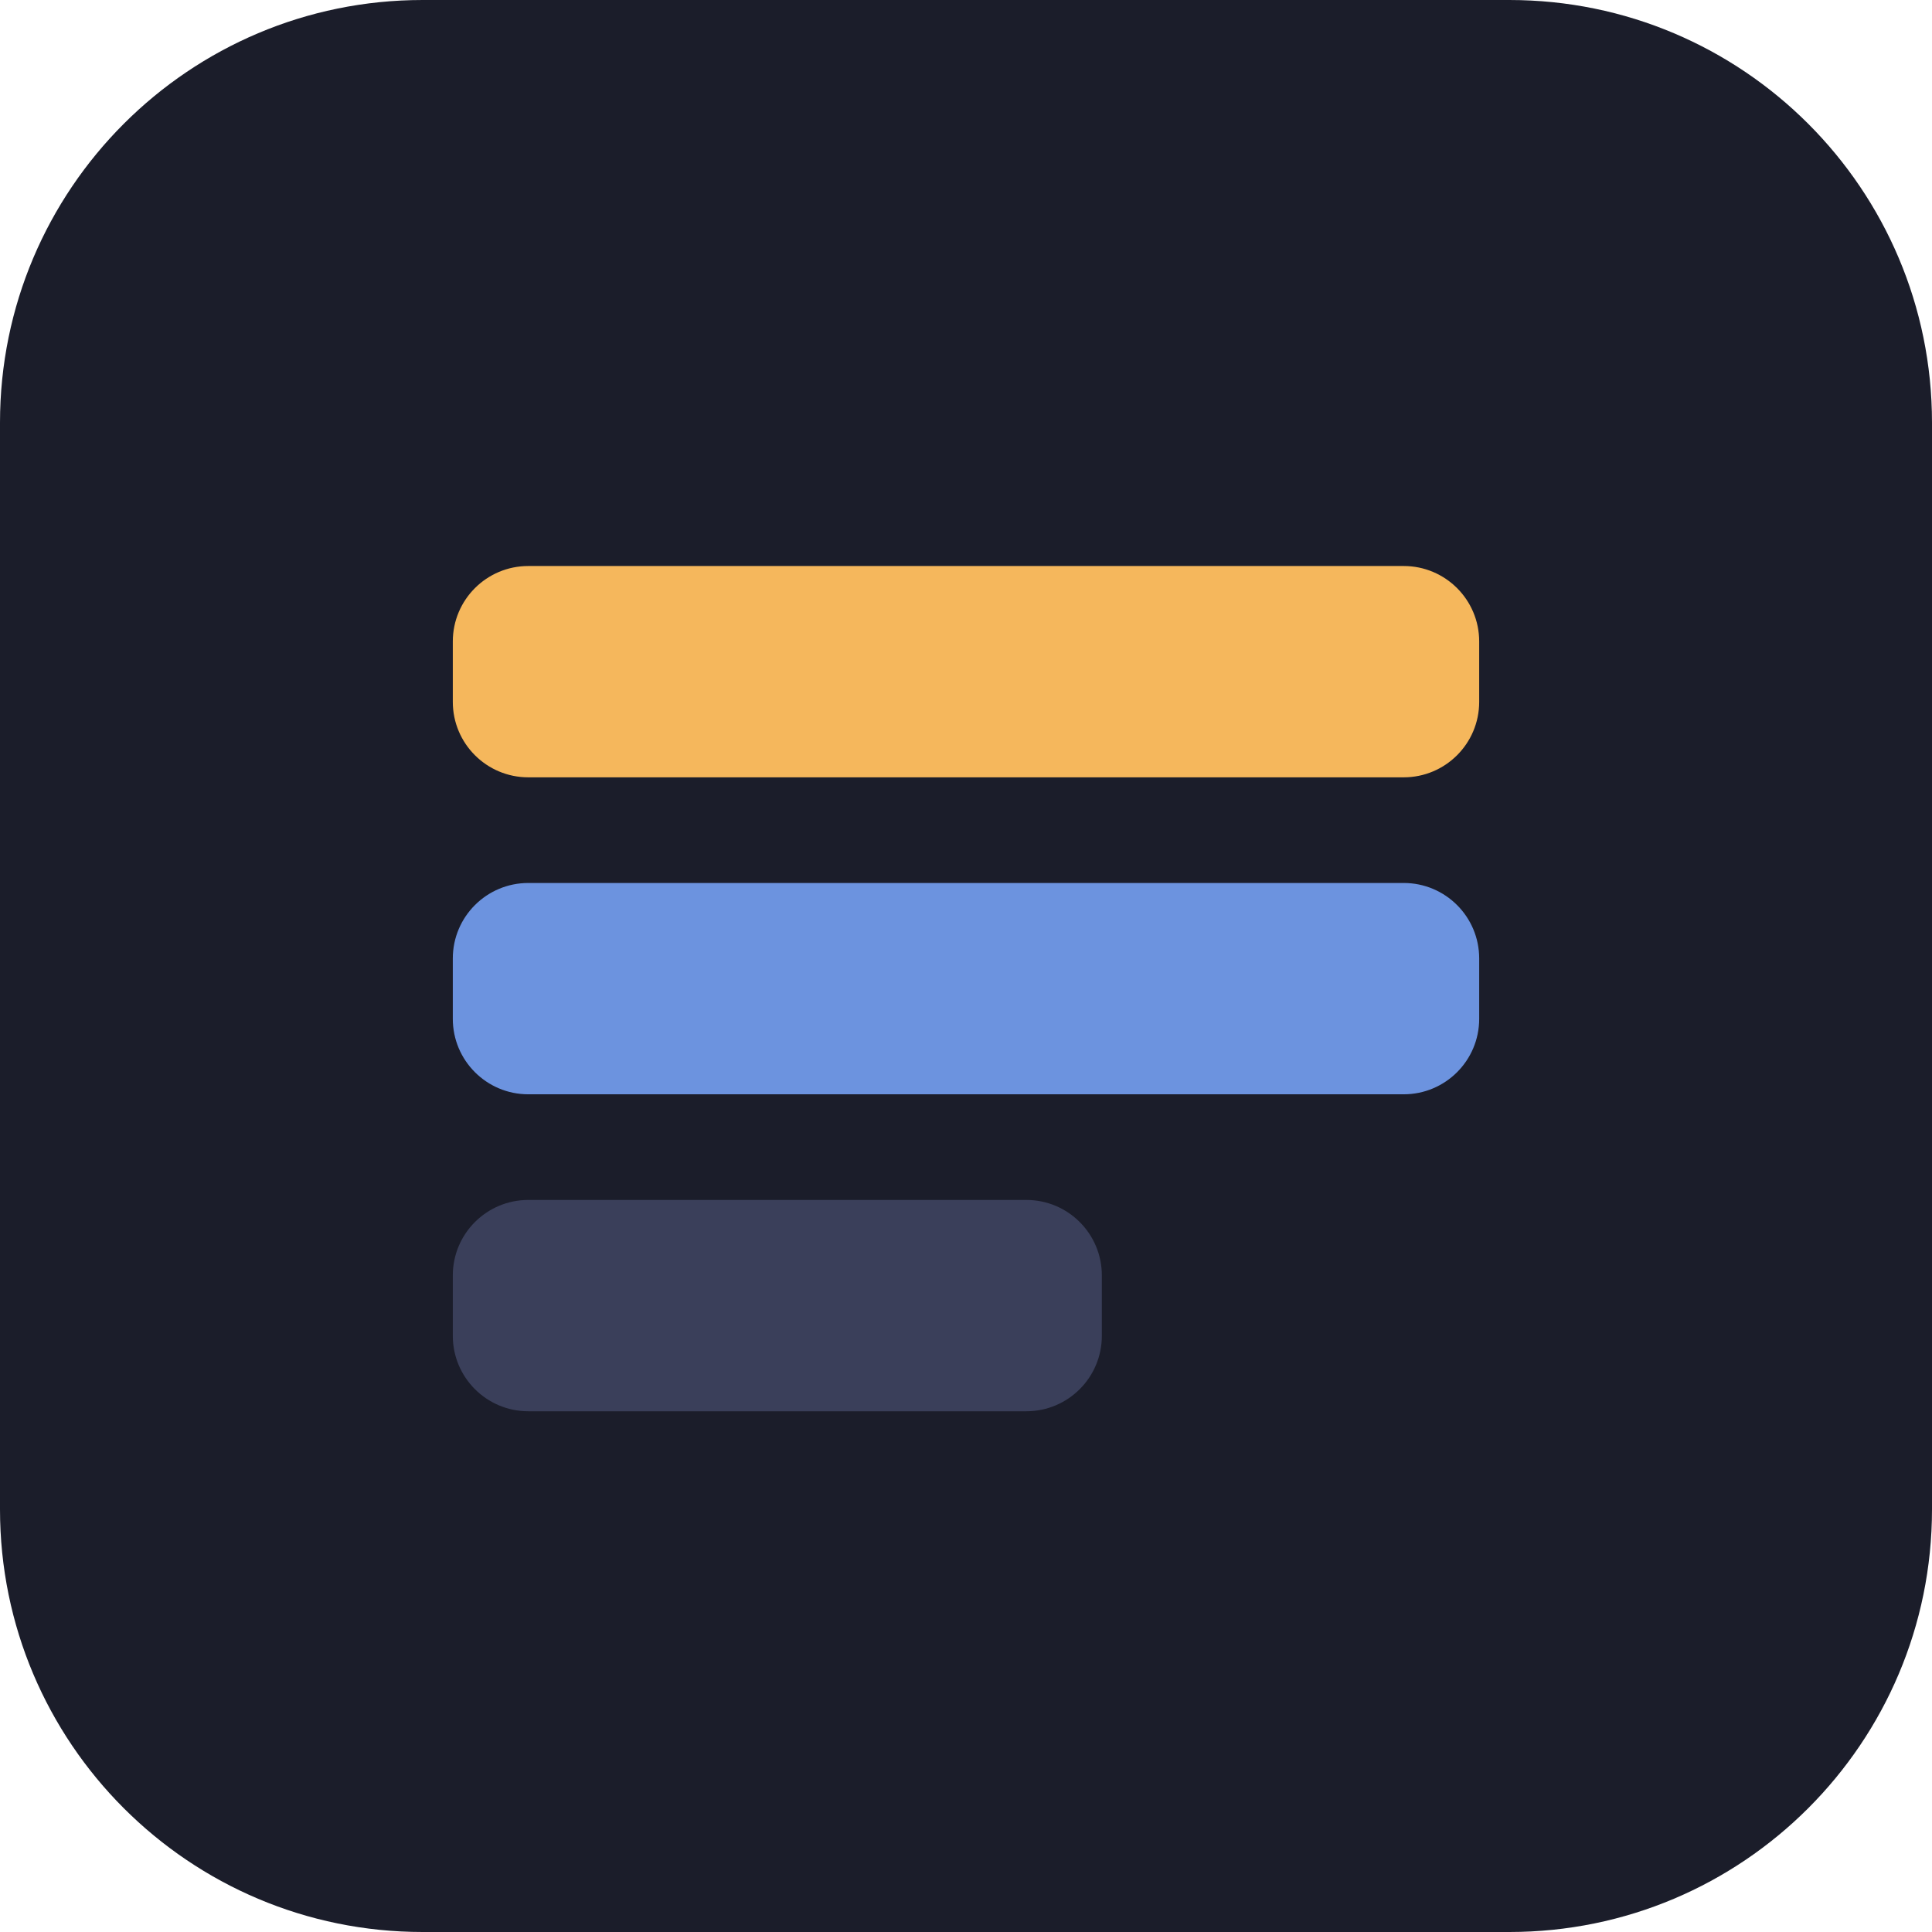
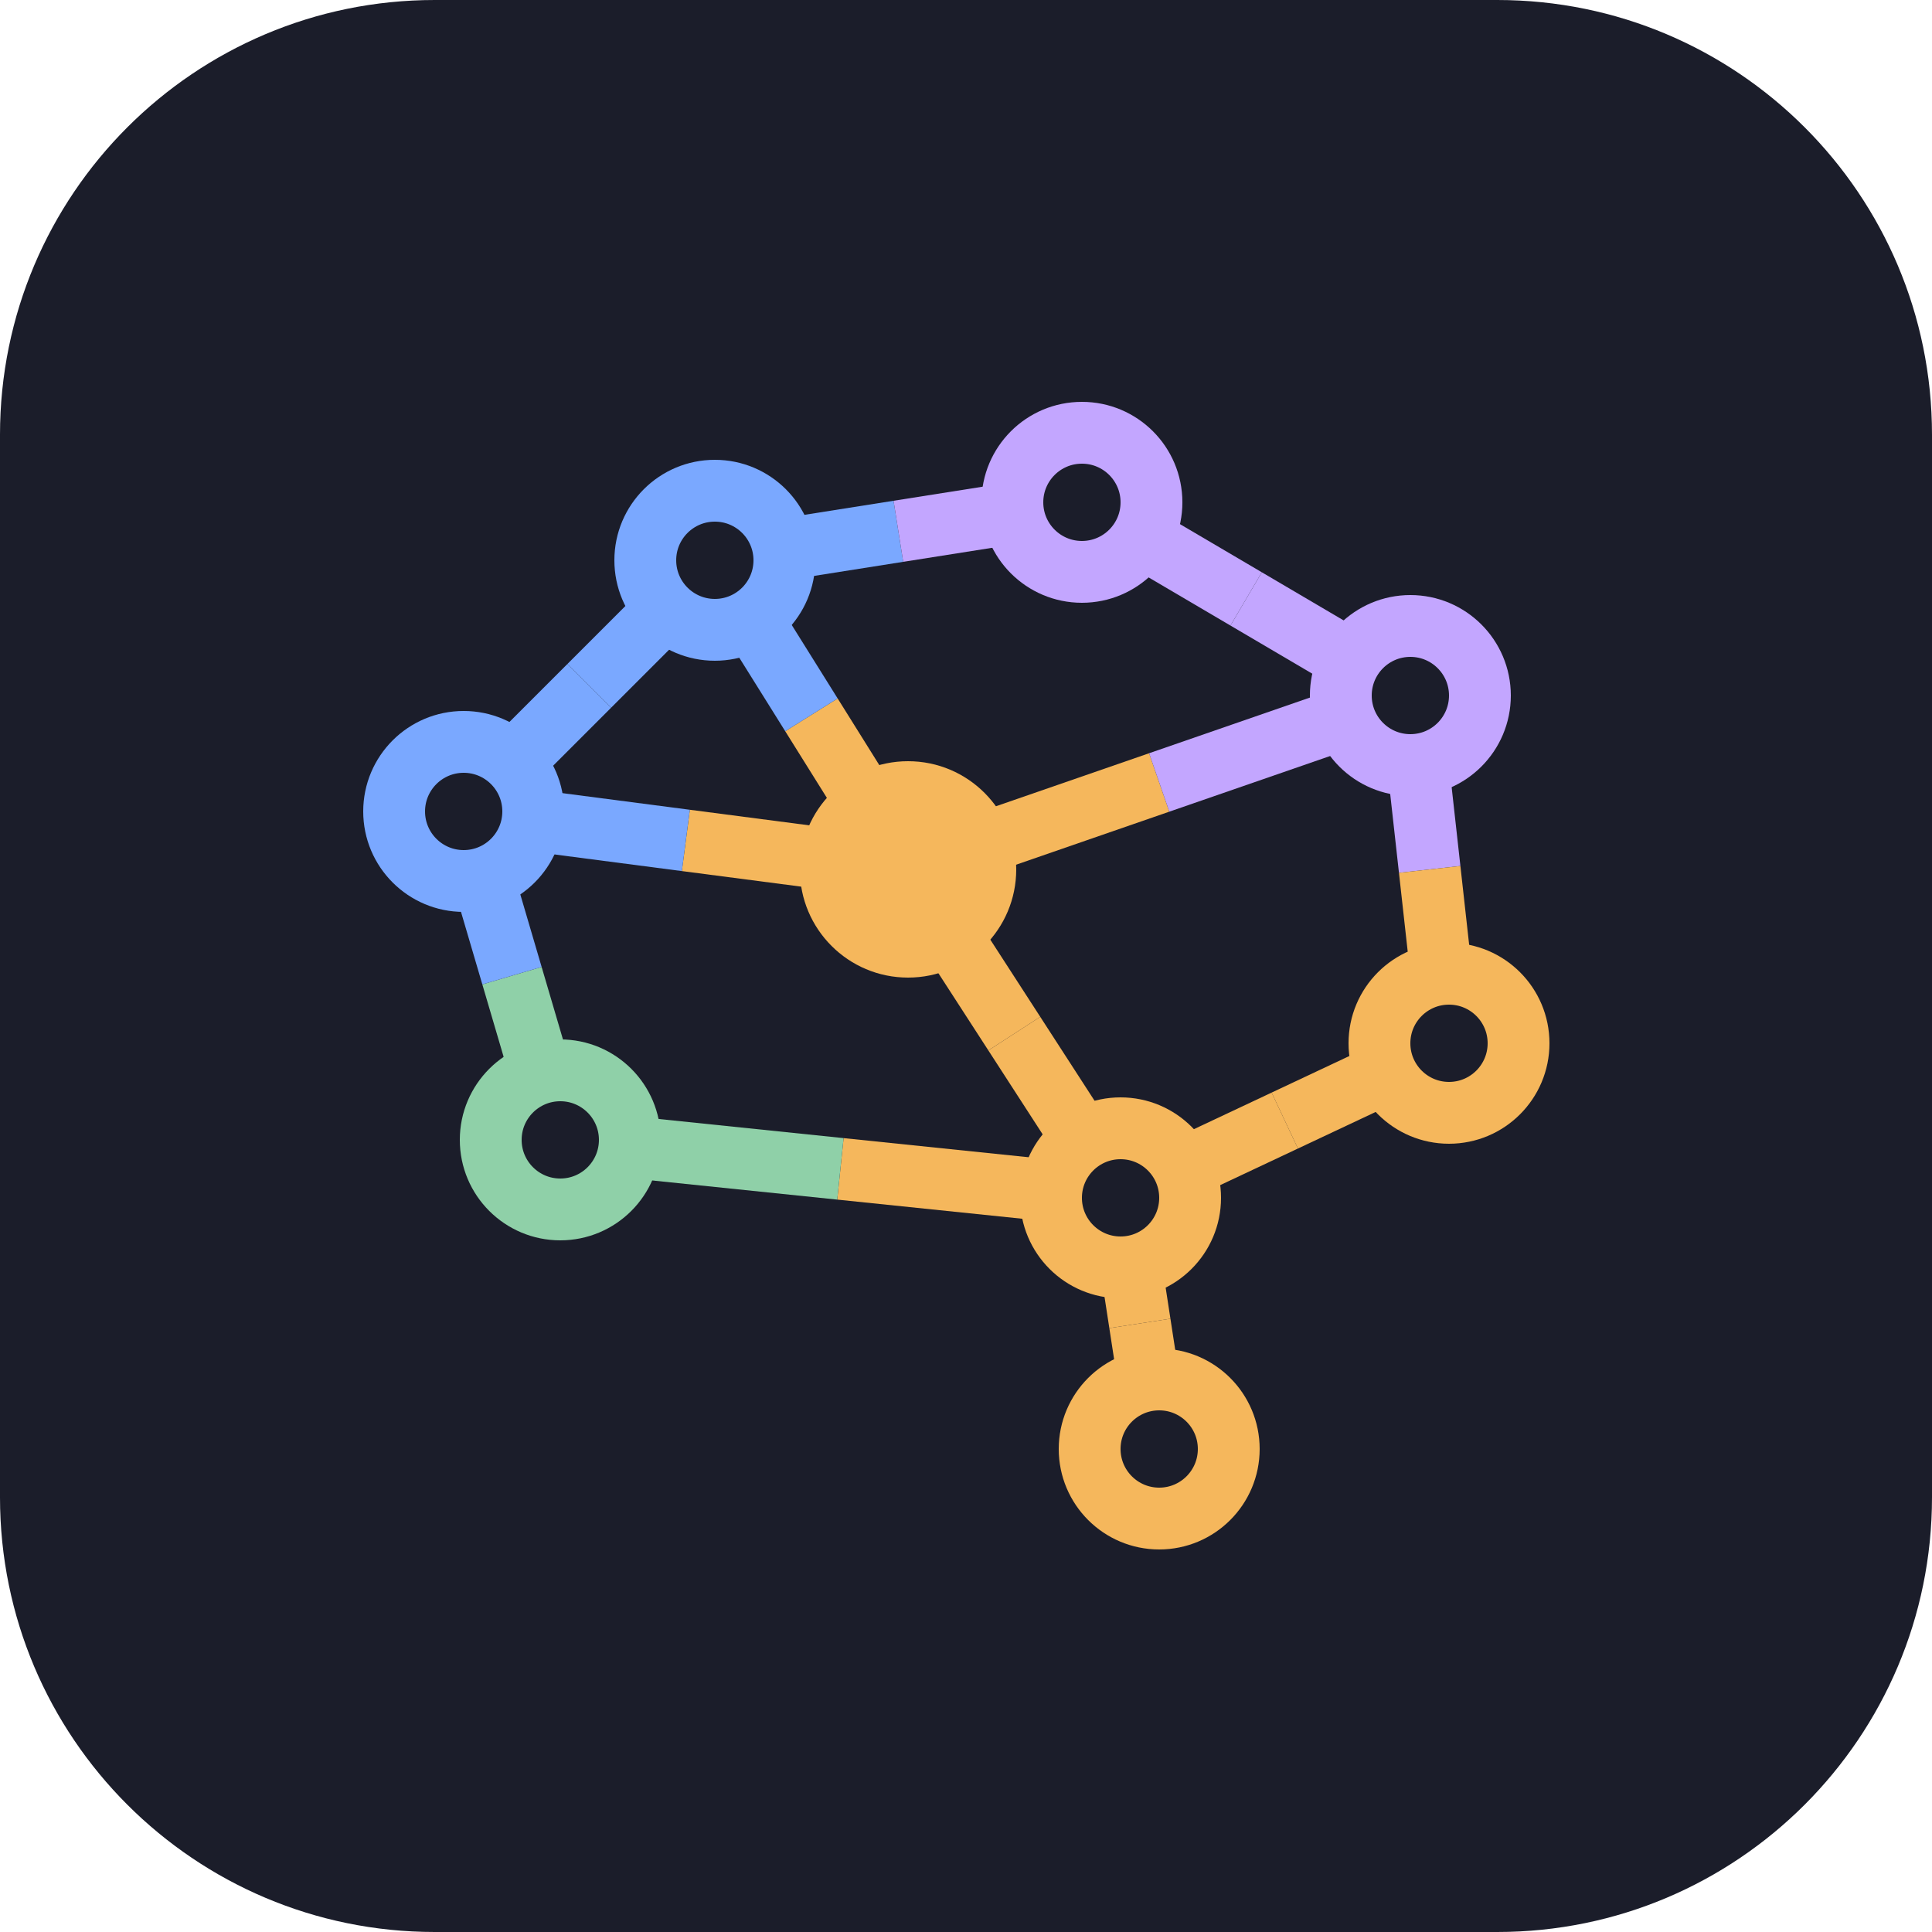
- <svg xmlns="http://www.w3.org/2000/svg" viewBox="0 0 512 512">
-   <rect width="512" height="512" rx="112" fill="#1b1d2a" />
-   <rect x="120" y="150" width="272" height="56" rx="20" fill="#f5b75c" />
-   <rect x="120" y="234" width="272" height="56" rx="20" fill="#7aa8ff" opacity=".85" />
-   <rect x="120" y="318" width="172" height="56" rx="20" fill="#3a3f5a" />
+ <svg xmlns="http://www.w3.org/2000/svg" viewBox="0 0 100 100">
+   <rect width="100" height="100" rx="22.5" fill="#1b1d2a" />
+   <g stroke-width="3.2" stroke-linecap="butt">
+     <line x1="29" y1="59" x2="26.5" y2="50.5" stroke="#8fd0a8" />
+     <line x1="26.5" y1="50.5" x2="24" y2="42" stroke="#7aa8ff" />
+     <line x1="24" y1="42" x2="30.5" y2="35.5" stroke="#7aa8ff" />
+     <line x1="30.5" y1="35.5" x2="37" y2="29" stroke="#7aa8ff" />
+     <line x1="37" y1="29" x2="46.5" y2="27.5" stroke="#7aa8ff" />
+     <line x1="46.5" y1="27.5" x2="56" y2="26" stroke="#c3a6ff" />
+     <line x1="56" y1="26" x2="64.5" y2="31" stroke="#c3a6ff" />
+     <line x1="64.5" y1="31" x2="73" y2="36" stroke="#c3a6ff" />
+     <line x1="73" y1="36" x2="74" y2="45" stroke="#c3a6ff" />
+     <line x1="74" y1="45" x2="75" y2="54" stroke="#f5b75c" />
+     <line x1="75" y1="54" x2="66.5" y2="58" stroke="#f5b75c" />
+     <line x1="66.5" y1="58" x2="58" y2="62" stroke="#f5b75c" />
+     <line x1="58" y1="62" x2="43.5" y2="60.5" stroke="#f5b75c" />
+     <line x1="43.5" y1="60.5" x2="29" y2="59" stroke="#8fd0a8" />
+     <line x1="47" y1="45" x2="35.5" y2="43.5" stroke="#f5b75c" />
+     <line x1="35.5" y1="43.5" x2="24" y2="42" stroke="#7aa8ff" />
+     <line x1="47" y1="45" x2="42" y2="37" stroke="#f5b75c" />
+     <line x1="42" y1="37" x2="37" y2="29" stroke="#7aa8ff" />
+     <line x1="47" y1="45" x2="60" y2="40.5" stroke="#f5b75c" />
+     <line x1="60" y1="40.5" x2="73" y2="36" stroke="#c3a6ff" />
+     <line x1="47" y1="45" x2="52.5" y2="53.5" stroke="#f5b75c" />
+     <line x1="52.5" y1="53.5" x2="58" y2="62" stroke="#f5b75c" />
+     <line x1="58" y1="62" x2="59" y2="68.5" stroke="#f5b75c" />
+     <line x1="59" y1="68.5" x2="60" y2="75" stroke="#f5b75c" />
+   </g>
+   <circle cx="29" cy="59" r="3.6" fill="#1b1d2a" stroke="#8fd0a8" stroke-width="3.2" />
+   <circle cx="24" cy="42" r="3.6" fill="#1b1d2a" stroke="#7aa8ff" stroke-width="3.2" />
+   <circle cx="37" cy="29" r="3.6" fill="#1b1d2a" stroke="#7aa8ff" stroke-width="3.2" />
+   <circle cx="56" cy="26" r="3.6" fill="#1b1d2a" stroke="#c3a6ff" stroke-width="3.2" />
+   <circle cx="73" cy="36" r="3.6" fill="#1b1d2a" stroke="#c3a6ff" stroke-width="3.2" />
+   <circle cx="75" cy="54" r="3.6" fill="#1b1d2a" stroke="#f5b75c" stroke-width="3.2" />
+   <circle cx="58" cy="62" r="3.6" fill="#1b1d2a" stroke="#f5b75c" stroke-width="3.2" />
+   <circle cx="47" cy="45" r="5.6" fill="#f5b75c" />
+   <circle cx="60" cy="75" r="3.6" fill="#1b1d2a" stroke="#f5b75c" stroke-width="3.2" />
</svg>
